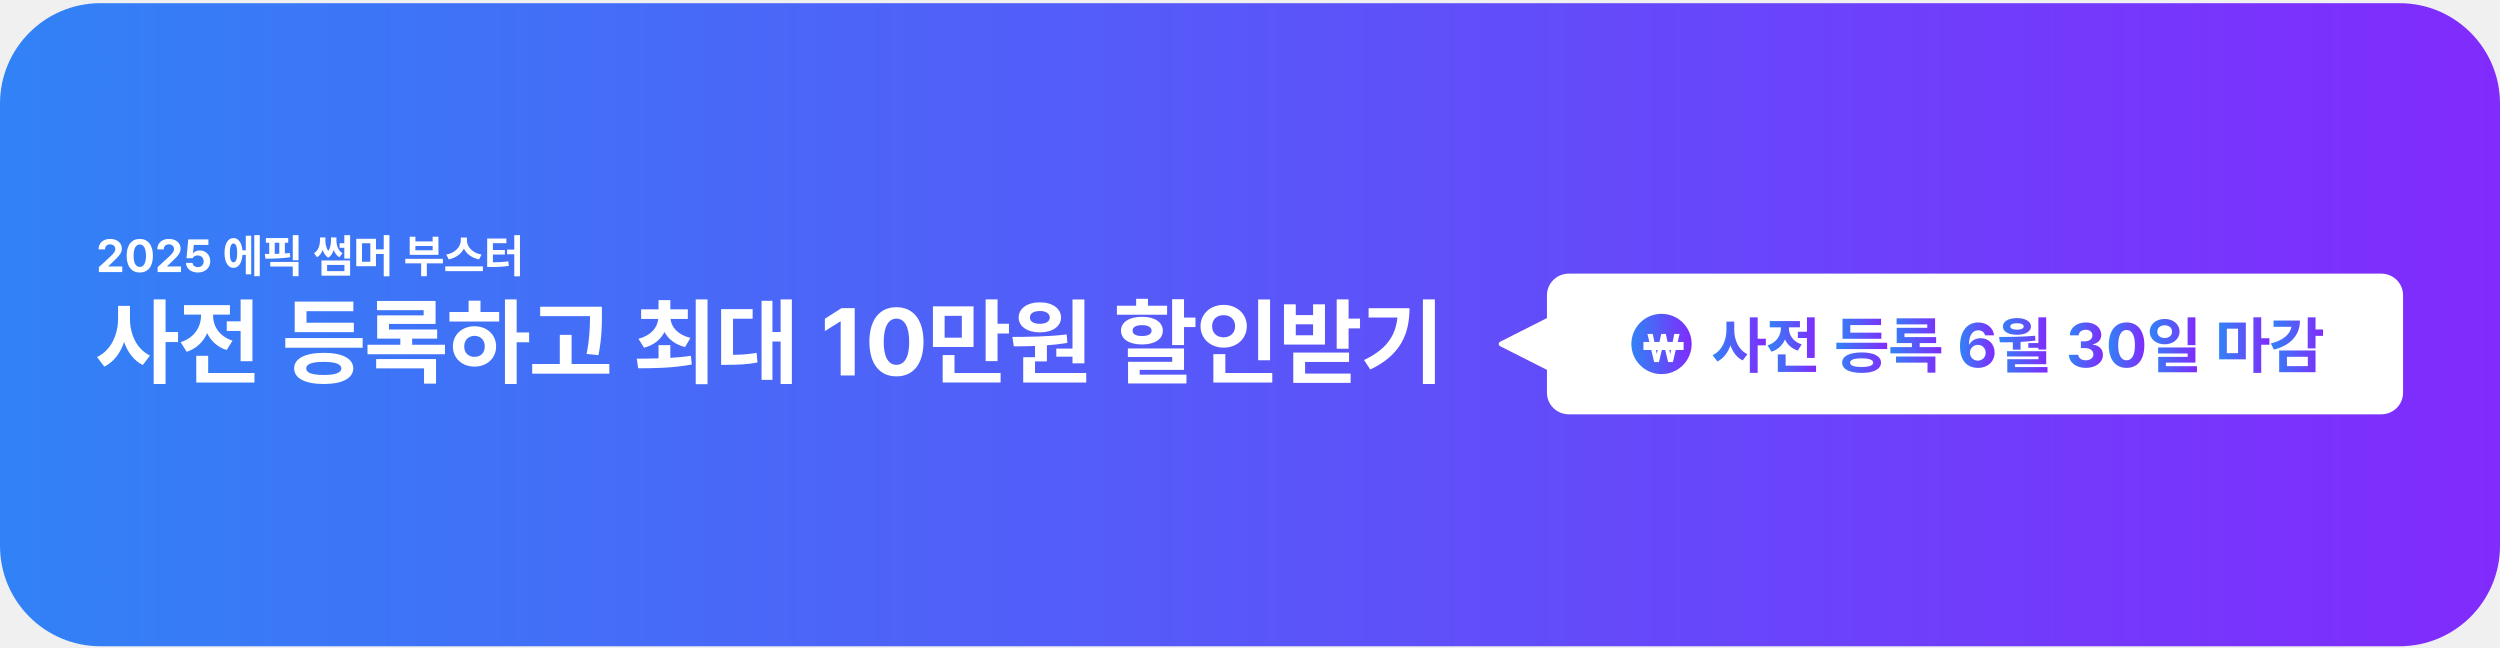
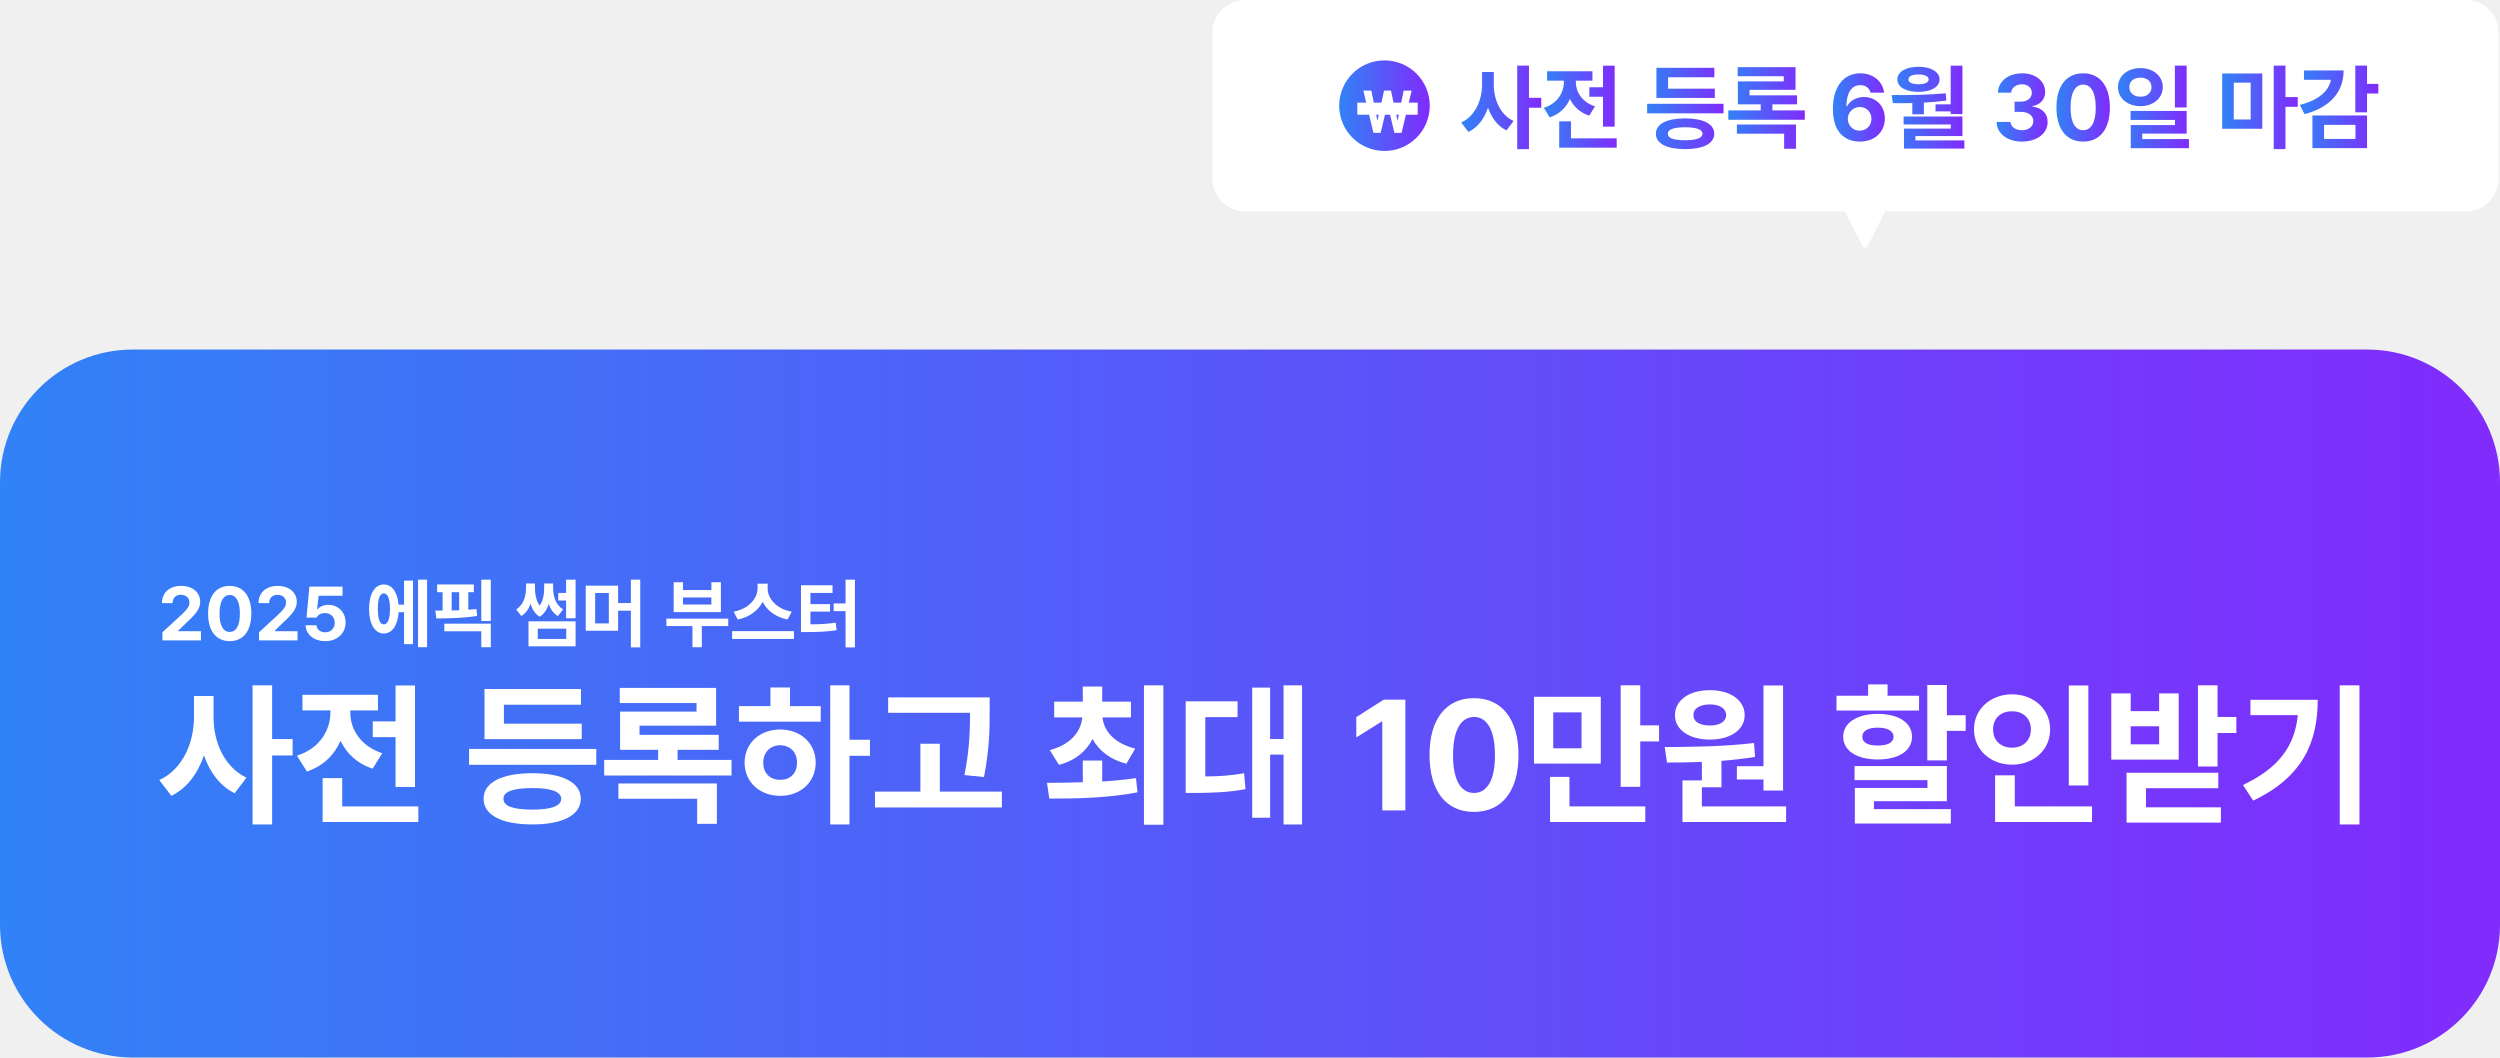
- <svg xmlns="http://www.w3.org/2000/svg" width="622" height="161" viewBox="0 0 622 161" fill="none">
-   <rect y="0.79" width="622" height="160" rx="25" fill="url(#paint0_linear_723_991)" />
-   <path d="M384.883 73.465C384.883 70.491 387.305 68.08 390.292 68.08H592.473C595.461 68.08 597.883 70.491 597.883 73.465V97.695C597.883 100.669 595.461 103.08 592.473 103.08H390.292C387.305 103.08 384.883 100.669 384.883 97.695V73.465Z" fill="white" />
-   <path d="M373.246 86.141C372.762 85.897 372.762 85.263 373.246 85.019L384.836 79.162C385.306 78.924 385.883 79.234 385.883 79.723L385.883 91.437C385.883 91.927 385.306 92.236 384.836 91.999L373.246 86.141Z" fill="white" />
-   <path d="M576.104 78.944V81.969H577.974V83.565H576.104V86.681H574.158V78.944H576.104ZM572.228 79.75C572.212 83.413 569.902 85.891 565.752 86.986L564.977 85.45C568.078 84.683 569.788 83.147 570.115 81.3H565.661V79.75H572.228ZM576.104 87.198V92.61H567.059V87.198H576.104ZM568.99 88.764V91.09H574.189V88.764H568.99Z" fill="url(#paint1_linear_723_991)" />
-   <path d="M558.76 80.251V89.403H552.117V80.251H558.76ZM554.033 81.771V87.867H556.83V81.771H554.033ZM562.591 78.944V84.158H564.628V85.769H562.591V92.777H560.645V78.944H562.591Z" fill="url(#paint2_linear_723_991)" />
-   <path d="M538.576 79.354C540.674 79.354 542.27 80.662 542.27 82.516C542.27 84.341 540.674 85.663 538.576 85.663C536.433 85.663 534.852 84.341 534.852 82.516C534.852 80.662 536.433 79.354 538.576 79.354ZM538.576 80.935C537.512 80.935 536.721 81.513 536.737 82.516C536.721 83.504 537.512 84.097 538.576 84.097C539.625 84.097 540.4 83.504 540.4 82.516C540.4 81.513 539.625 80.935 538.576 80.935ZM546.222 78.944V85.876H544.276V78.944H546.222ZM546.222 86.454V90.208H538.865V91.105H546.602V92.625H536.965V88.794H544.292V87.943H536.934V86.454H546.222Z" fill="url(#paint3_linear_723_991)" />
-   <path d="M529.088 91.531C526.336 91.531 524.664 89.478 524.664 85.876C524.664 82.273 526.336 80.221 529.088 80.221C531.839 80.221 533.511 82.288 533.511 85.876C533.511 89.494 531.839 91.531 529.088 91.531ZM529.088 89.646C530.365 89.646 531.185 88.414 531.17 85.876C531.17 83.368 530.365 82.091 529.088 82.091C527.811 82.091 527.005 83.368 527.005 85.876C526.99 88.414 527.811 89.646 529.088 89.646Z" fill="url(#paint4_linear_723_991)" />
-   <path d="M518.946 91.531C516.529 91.531 514.796 90.193 514.75 88.278H517.061C517.106 89.099 517.897 89.646 518.961 89.646C520.055 89.646 520.846 89.022 520.831 88.141C520.846 87.244 520.04 86.605 518.748 86.605H517.729V84.918H518.748C519.827 84.918 520.587 84.325 520.587 83.459C520.587 82.623 519.949 82.045 518.976 82.045C518.003 82.045 517.197 82.592 517.167 83.428H514.978C515.008 81.528 516.726 80.221 518.976 80.221C521.271 80.221 522.807 81.574 522.792 83.322C522.807 84.553 521.94 85.435 520.709 85.648V85.739C522.32 85.937 523.217 86.925 523.202 88.293C523.217 90.178 521.423 91.531 518.946 91.531Z" fill="url(#paint5_linear_723_991)" />
-   <path d="M509.095 78.959V86.97H507.15V86.529H504.641V85.359H507.15V78.959H509.095ZM497.375 83.824C500.05 83.839 503.364 83.808 506.329 83.535L506.42 84.736C505.196 84.903 503.942 85.009 502.711 85.07V87.001H500.795V85.146C499.663 85.177 498.576 85.177 497.573 85.161L497.375 83.824ZM509.095 87.381V90.619H501.312V91.333H509.415V92.686H499.412V89.372H507.165V88.688H499.351V87.381H509.095ZM501.829 79.141C503.881 79.141 505.295 79.978 505.31 81.224C505.295 82.516 503.881 83.291 501.829 83.291C499.716 83.291 498.317 82.516 498.317 81.224C498.317 79.978 499.716 79.141 501.829 79.141ZM501.829 80.418C500.78 80.403 500.142 80.722 500.157 81.224C500.142 81.741 500.78 82.03 501.829 82.03C502.848 82.03 503.501 81.741 503.501 81.224C503.501 80.722 502.848 80.403 501.829 80.418Z" fill="url(#paint6_linear_723_991)" />
-   <path d="M492.087 91.531C489.807 91.516 487.648 90.163 487.648 86.134C487.648 82.425 489.427 80.221 492.178 80.221C494.398 80.221 495.903 81.619 496.131 83.428H493.881C493.699 82.653 493.06 82.182 492.178 82.182C490.689 82.182 489.898 83.535 489.883 85.693H489.989C490.491 84.721 491.586 84.143 492.802 84.143C494.778 84.143 496.252 85.632 496.252 87.7C496.252 89.934 494.565 91.546 492.087 91.531ZM492.072 89.722C493.197 89.722 494.033 88.87 494.033 87.761C494.033 86.666 493.227 85.8 492.102 85.8C490.978 85.8 490.126 86.681 490.111 87.761C490.126 88.84 490.947 89.722 492.072 89.722Z" fill="url(#paint7_linear_723_991)" />
-   <path d="M482.983 86.362V87.913H470.32V86.362H475.686V85.359H471.901V81.559H479.502V80.707H471.871V79.202H481.448V82.957H473.832V83.869H481.706V85.359H477.617V86.362H482.983ZM481.524 88.703V92.716H479.563V90.223H471.734V88.703H481.524Z" fill="url(#paint8_linear_723_991)" />
-   <path d="M469.53 85.268V86.849H456.883V85.268H469.53ZM468.086 82.76V84.295H458.418V79.309H468.01V80.875H460.349V82.76H468.086ZM463.176 87.685C466.171 87.685 467.98 88.597 467.995 90.224C467.98 91.865 466.171 92.777 463.176 92.777C460.151 92.777 458.327 91.865 458.327 90.224C458.327 88.597 460.151 87.685 463.176 87.685ZM463.176 89.159C461.261 89.159 460.288 89.524 460.303 90.224C460.288 90.953 461.261 91.303 463.176 91.303C465.046 91.303 466.034 90.953 466.049 90.224C466.034 89.524 465.046 89.159 463.176 89.159Z" fill="url(#paint9_linear_723_991)" />
-   <path d="M451.501 78.959V89.053H449.571V84.097H447.306V82.531H449.571V78.959H451.501ZM451.836 90.983V92.534H442.319V88.171H444.265V90.983H451.836ZM445.071 81.665C445.071 83.261 446.044 84.979 448.248 85.693L447.29 87.229C445.755 86.735 444.706 85.724 444.098 84.462C443.49 85.861 442.388 86.97 440.754 87.517L439.766 85.937C442.046 85.222 443.08 83.413 443.095 81.65V81.437H440.313V79.886H447.822V81.437H445.071V81.665Z" fill="url(#paint10_linear_723_991)" />
-   <path d="M431.482 82.076C431.467 84.553 432.531 87.061 434.751 88.126L433.58 89.676C432.098 88.947 431.102 87.578 430.525 85.906C429.924 87.7 428.853 89.167 427.287 89.935L426.086 88.369C428.427 87.29 429.537 84.644 429.537 82.076V80.008H431.482V82.076ZM437.305 78.944V84.28H439.342V85.921H437.305V92.777H435.359V78.944H437.305Z" fill="url(#paint11_linear_723_991)" />
-   <path d="M420.883 85.58C420.883 89.722 417.525 93.08 413.383 93.08C409.241 93.08 405.883 89.722 405.883 85.58C405.883 81.438 409.241 78.08 413.383 78.08C417.525 78.08 420.883 81.438 420.883 85.58Z" fill="url(#paint12_linear_723_991)" />
-   <path d="M411.554 90.08L409.883 83.08H411.207L412.192 87.972H412.24L413.314 83.08H414.452L415.526 87.982H415.574L416.559 83.08H417.883L416.212 90.08H415.025L413.911 85.459H413.863L412.741 90.08H411.554Z" fill="white" />
-   <path d="M418.883 85.08V87.08H408.883V85.08H418.883Z" fill="white" />
-   <path d="M357.002 74.487V95.537H354.018V74.487H357.002ZM350.687 76.684C350.687 83.069 348.443 88.366 340.925 91.929L339.375 89.569C344.811 87.001 347.205 83.67 347.68 78.998H340.508V76.684H350.687Z" fill="white" />
-   <path d="M335.53 74.487V79.275H338.376V81.704H335.53V86.77H332.569V74.487H335.53ZM322.391 75.713V78.396H326.694V75.713H329.655V85.729H319.453V75.713H322.391ZM322.391 83.416H326.694V80.686H322.391V83.416ZM335.646 87.719V90.055H324.704V92.947H336.039V95.26H321.766V87.719H335.646Z" fill="white" />
-   <path d="M315.991 74.51V89.638H313.03V74.51H315.991ZM316.546 92.808V95.167H301.88V88.112H304.864V92.808H316.546ZM304.448 75.852C307.686 75.852 310.208 78.072 310.208 81.149C310.208 84.295 307.686 86.493 304.448 86.493C301.209 86.493 298.688 84.295 298.688 81.149C298.688 78.072 301.209 75.852 304.448 75.852ZM304.448 78.419C302.805 78.396 301.556 79.437 301.579 81.149C301.556 82.907 302.805 83.925 304.448 83.925C306.044 83.925 307.293 82.907 307.293 81.149C307.293 79.437 306.044 78.396 304.448 78.419Z" fill="white" />
-   <path d="M294.585 74.44V79.021H297.43V81.38H294.585V85.845H291.624V74.44H294.585ZM294.585 86.701V92.021H283.55V93.224H295.186V95.399H280.659V90.009H291.647V88.829H280.612V86.701H294.585ZM290.374 76.06V78.304H277.883V76.06H282.671V74.348H285.609V76.06H290.374ZM284.129 78.812C287.275 78.812 289.31 80.154 289.31 82.259C289.31 84.411 287.275 85.706 284.129 85.706C280.983 85.706 278.901 84.411 278.901 82.259C278.901 80.154 280.983 78.812 284.129 78.812ZM284.129 80.894C282.671 80.894 281.769 81.38 281.792 82.259C281.769 83.161 282.671 83.601 284.129 83.601C285.586 83.601 286.511 83.161 286.511 82.259C286.511 81.38 285.586 80.894 284.129 80.894Z" fill="white" />
-   <path d="M269.795 74.51V90.402H266.834V88.736H262.809V86.724H266.834V74.51H269.795ZM270.258 92.808V95.167H254.574V88.875H257.512V86.076C255.627 86.157 253.834 86.169 252.238 86.169L251.891 83.832C255.754 83.809 260.959 83.763 265.4 83.208L265.562 85.313C263.896 85.59 262.173 85.787 260.473 85.914V89.916H257.512V92.808H270.258ZM258.738 75.227C261.791 75.204 263.989 76.754 263.989 78.998C263.989 81.241 261.791 82.699 258.738 82.699C255.615 82.699 253.441 81.241 253.441 78.998C253.441 76.754 255.592 75.204 258.738 75.227ZM258.738 77.378C257.234 77.378 256.216 77.957 256.24 78.998C256.216 80.015 257.234 80.57 258.738 80.57C260.149 80.57 261.167 80.015 261.19 78.998C261.167 77.957 260.149 77.378 258.738 77.378Z" fill="white" />
-   <path d="M242.218 76.222V86.331H232.109V76.222H242.218ZM235.024 78.581V84.017H239.304V78.581H235.024ZM248.187 74.487V80.547H251.032V82.976H248.187V89.847H245.226V74.487H248.187ZM248.95 92.808V95.167H234.538V88.343H237.476V92.808H248.95Z" fill="white" />
-   <path d="M223.036 93.641C218.849 93.641 216.305 90.518 216.305 85.035C216.305 79.553 218.849 76.43 223.036 76.43C227.223 76.43 229.768 79.576 229.768 85.035C229.768 90.541 227.223 93.641 223.036 93.641ZM223.036 90.772C224.979 90.772 226.229 88.898 226.205 85.035C226.205 81.218 224.979 79.275 223.036 79.275C221.093 79.275 219.867 81.218 219.867 85.035C219.844 88.898 221.093 90.772 223.036 90.772Z" fill="white" />
-   <path d="M212.652 76.661V93.409H209.159V79.969H209.067L205.227 82.375V79.298L209.367 76.661H212.652Z" fill="white" />
-   <path d="M197.018 74.487V95.537H194.219V84.966H192.183V94.519H189.477V74.834H192.183V82.606H194.219V74.487H197.018ZM187.256 76.916V79.298H182.375V88.274C184.411 88.262 186.215 88.158 188.251 87.788L188.459 90.194C185.891 90.68 183.647 90.749 180.871 90.772H179.414V76.916H187.256Z" fill="white" />
-   <path d="M166.781 85.868V89.037C168.504 88.933 170.25 88.771 171.893 88.528L172.124 90.68C167.451 91.582 162.455 91.628 158.777 91.628L158.43 89.245C160.014 89.234 161.876 89.222 163.843 89.153V85.868H166.781ZM171.129 76.962V79.344H166.827C167.023 81.38 168.608 83.289 171.777 84.064L170.436 86.354C167.972 85.729 166.272 84.364 165.323 82.606C164.386 84.445 162.709 85.879 160.234 86.516L158.846 84.295C162.027 83.451 163.565 81.473 163.773 79.344H159.517V76.962H163.843V74.672H166.781V76.962H171.129ZM176.034 74.487V95.584H173.096V74.487H176.034Z" fill="white" />
-   <path d="M149.756 76.314V78.304C149.756 80.941 149.756 83.902 148.9 88.366L145.939 88.066C146.737 84.087 146.772 81.126 146.795 78.651H134.396V76.314H149.756ZM151.606 90.564V92.97H132.406V90.564H139.277V83.323H142.214V90.564H151.606Z" fill="white" />
-   <path d="M128.545 74.487V82.722H131.645V85.151H128.545V95.537H125.63V74.487H128.545ZM124.196 77.633V79.992H111.82V77.633H116.586V74.811H119.547V77.633H124.196ZM118.066 81.172C121.143 81.172 123.433 83.254 123.433 86.192C123.433 89.13 121.143 91.212 118.066 91.212C114.966 91.212 112.676 89.13 112.676 86.192C112.676 83.254 114.966 81.172 118.066 81.172ZM118.066 83.555C116.586 83.578 115.498 84.573 115.498 86.192C115.498 87.834 116.586 88.806 118.066 88.783C119.547 88.806 120.611 87.834 120.611 86.192C120.611 84.573 119.547 83.578 118.066 83.555Z" fill="white" />
-   <path d="M110.707 85.775V88.135H91.438V85.775H99.603V84.249H93.843V78.465H105.41V77.17H93.797V74.88H108.371V80.594H96.781V81.982H108.764V84.249H102.541V85.775H110.707ZM108.486 89.338V95.445H105.502V91.651H93.589V89.338H108.486Z" fill="white" />
-   <path d="M90.231 84.11V86.516H70.984V84.11H90.231ZM88.033 80.293V82.629H73.321V75.042H87.918V77.424H76.259V80.293H88.033ZM80.561 87.788C85.118 87.788 87.871 89.176 87.894 91.651C87.871 94.149 85.118 95.537 80.561 95.537C75.958 95.537 73.182 94.149 73.182 91.651C73.182 89.176 75.958 87.788 80.561 87.788ZM80.561 90.032C77.647 90.032 76.166 90.587 76.189 91.651C76.166 92.761 77.647 93.293 80.561 93.293C83.407 93.293 84.91 92.761 84.933 91.651C84.91 90.587 83.407 90.032 80.561 90.032Z" fill="white" />
-   <path d="M62.804 74.51V89.87H59.866V82.329H56.419V79.946H59.866V74.51H62.804ZM63.313 92.808V95.167H48.832V88.528H51.793V92.808H63.313ZM53.019 78.627C53.019 81.056 54.499 83.67 57.853 84.757L56.396 87.094C54.06 86.342 52.463 84.804 51.538 82.884C50.613 85.012 48.936 86.701 46.449 87.533L44.945 85.128C48.415 84.04 49.988 81.288 50.011 78.604V78.28H45.778V75.921H57.206V78.28H53.019V78.627Z" fill="white" />
-   <path d="M32.337 79.252C32.314 83.023 33.933 86.84 37.311 88.459L35.529 90.818C33.274 89.708 31.759 87.626 30.88 85.081C29.966 87.811 28.335 90.043 25.953 91.212L24.125 88.829C27.687 87.186 29.376 83.161 29.376 79.252V76.106H32.337V79.252ZM41.197 74.487V82.606H44.297V85.105H41.197V95.537H38.236V74.487H41.197Z" fill="white" />
-   <path d="M129.368 58.5V68.747H127.952V63.264H126.155V62.107H127.952V58.5H129.368ZM125.986 59.354V60.511H122.638V62.208H125.615V63.331H122.638V65.264C124.054 65.253 125.188 65.202 126.458 65.006L126.604 66.152C125.11 66.376 123.773 66.433 122.02 66.433H121.211V59.354H125.986Z" fill="white" />
-   <path d="M116.171 59.848C116.171 61.343 117.497 62.949 119.811 63.343L119.182 64.534C117.401 64.18 116.076 63.18 115.418 61.859C114.738 63.168 113.413 64.174 111.643 64.534L111.025 63.343C113.295 62.938 114.632 61.331 114.643 59.848V59.107H116.171V59.848ZM120.149 66.286V67.466H110.789V66.286H120.149Z" fill="white" />
-   <path d="M110.195 64.399V65.522H106.195V68.725H104.78V65.522H100.836V64.399H110.195ZM103.353 58.893V60.073H107.645V58.893H109.083V63.41H101.937V58.893H103.353ZM103.353 62.264H107.645V61.197H103.353V62.264Z" fill="white" />
-   <path d="M93.54 59.41V62.039H95.472V58.5H96.888V68.747H95.472V63.197H93.54V66.23H88.641V59.41H93.54ZM90.068 60.523V65.118H92.135V60.523H90.068Z" fill="white" />
-   <path d="M87.106 58.5V64.343H85.668V61.657H84.488V60.511H85.668V58.5H87.106ZM87.106 64.803V68.59H79.982V64.803H87.106ZM81.387 65.916V67.466H85.69V65.916H81.387ZM80.96 59.68C80.96 60.567 81.084 61.612 81.679 62.421C82.241 61.624 82.353 60.579 82.353 59.68V59.073H83.701V59.68C83.701 60.938 84.027 62.275 85.218 62.994L84.432 64.006C83.741 63.596 83.302 62.949 83.05 62.185C82.791 62.983 82.37 63.685 81.668 64.118C80.954 63.674 80.527 62.961 80.286 62.152C80.022 62.927 79.589 63.59 78.892 64.006L78.117 62.994C79.297 62.275 79.612 60.882 79.612 59.68V59.073H80.96V59.68Z" fill="white" />
-   <path d="M71.714 59.23V60.399H70.871V63.05C71.293 63.028 71.709 62.994 72.108 62.949L72.209 63.994C70.13 64.32 67.827 64.365 66.04 64.365L65.883 63.185L66.984 63.174V60.399H66.153V59.23H71.714ZM74.276 65.163V68.725H72.838V66.309H67.242V65.163H74.276ZM74.276 58.5V64.758H72.838V58.5H74.276ZM68.355 63.163L69.49 63.129V60.399H68.355V63.163Z" fill="white" />
-   <path d="M64.635 58.5V68.725H63.264V58.5H64.635ZM62.5 58.646V68.253H61.151V63.421H60.331C60.196 65.433 59.343 66.646 58.084 66.646C56.736 66.646 55.859 65.23 55.859 62.927C55.859 60.635 56.736 59.23 58.084 59.23C59.314 59.23 60.157 60.376 60.32 62.286H61.151V58.646H62.5ZM58.084 60.579C57.511 60.579 57.174 61.365 57.185 62.927C57.174 64.5 57.511 65.275 58.084 65.264C58.668 65.275 59.017 64.5 59.017 62.927C59.017 61.365 58.668 60.579 58.084 60.579Z" fill="white" />
-   <path d="M49.232 67.803C47.535 67.803 46.299 66.803 46.266 65.399H47.906C47.94 66.039 48.524 66.466 49.232 66.466C50.075 66.466 50.67 65.871 50.67 65.028C50.67 64.163 50.063 63.567 49.209 63.556C48.603 63.556 48.176 63.781 47.928 64.242H46.401L46.839 59.556H51.85V60.938H48.232L48.007 62.994H48.075C48.378 62.59 48.985 62.309 49.704 62.309C51.198 62.309 52.31 63.421 52.31 64.983C52.31 66.624 51.063 67.803 49.232 67.803Z" fill="white" />
-   <path d="M39.219 67.691L39.208 66.466L42.129 63.781C42.894 63.051 43.298 62.601 43.298 61.961C43.298 61.242 42.747 60.792 42.006 60.792C41.242 60.792 40.747 61.275 40.747 62.051H39.141C39.13 60.455 40.309 59.444 42.028 59.444C43.77 59.444 44.927 60.433 44.927 61.848C44.927 62.77 44.478 63.534 42.804 65.05L41.568 66.253V66.298H45.039V67.691H39.219Z" fill="white" />
-   <path d="M34.777 67.803C32.744 67.803 31.508 66.287 31.508 63.624C31.508 60.961 32.744 59.444 34.777 59.444C36.811 59.444 38.047 60.972 38.047 63.624C38.047 66.298 36.811 67.803 34.777 67.803ZM34.777 66.41C35.721 66.41 36.328 65.5 36.317 63.624C36.317 61.77 35.721 60.826 34.777 60.826C33.834 60.826 33.238 61.77 33.238 63.624C33.227 65.5 33.834 66.41 34.777 66.41Z" fill="white" />
-   <path d="M24.602 67.691L24.591 66.466L27.512 63.781C28.276 63.051 28.681 62.601 28.681 61.961C28.681 61.242 28.13 60.792 27.389 60.792C26.625 60.792 26.13 61.275 26.13 62.051H24.523C24.512 60.455 25.692 59.444 27.411 59.444C29.153 59.444 30.31 60.433 30.31 61.848C30.31 62.77 29.86 63.534 28.186 65.05L26.951 66.253V66.298H30.422V67.691H24.602Z" fill="white" />
+ <svg xmlns="http://www.w3.org/2000/svg" width="565" height="239" viewBox="0 0 565 239" fill="none">
+   <path d="M422.061 55.637C421.817 56.121 421.183 56.121 420.939 55.637L415.082 44.047C414.844 43.577 415.153 43 415.643 43L427.357 43C427.847 43 428.156 43.577 427.918 44.047L422.061 55.637Z" fill="white" />
+   <rect y="79" width="565" height="160" rx="30" fill="url(#paint0_linear_725_1246)" />
+   <path d="M274 7.348C274 3.29 277.305 0 281.382 0H557.293C561.37 0 564.675 3.29 564.675 7.348V40.415C564.675 44.474 561.37 47.764 557.293 47.764H281.382C277.305 47.764 274 44.474 274 40.415V7.348Z" fill="white" />
+   <path d="M534.951 14.826V18.954H537.503V21.132H534.951V25.385H532.296V14.826H534.951ZM529.661 15.925C529.64 20.925 526.487 24.306 520.824 25.8L519.766 23.704C523.998 22.657 526.331 20.562 526.777 18.041H520.699V15.925H529.661ZM534.951 26.09V33.475H522.608V26.09H534.951ZM525.242 28.227V31.401H532.337V28.227H525.242Z" fill="url(#paint1_linear_725_1246)" />
+   <path d="M511.284 16.61V29.098H502.219V16.61H511.284ZM504.833 18.684V27.003H508.65V18.684H504.833ZM516.512 14.826V21.941H519.292V24.14H516.512V33.704H513.857V14.826H516.512Z" fill="url(#paint2_linear_725_1246)" />
+   <path d="M483.747 15.386C486.609 15.386 488.788 17.17 488.788 19.701C488.788 22.19 486.609 23.995 483.747 23.995C480.822 23.995 478.664 22.19 478.664 19.701C478.664 17.17 480.822 15.386 483.747 15.386ZM483.747 17.543C482.294 17.543 481.216 18.331 481.236 19.701C481.216 21.049 482.294 21.858 483.747 21.858C485.178 21.858 486.236 21.049 486.236 19.701C486.236 18.331 485.178 17.543 483.747 17.543ZM494.181 14.826V24.285H491.526V14.826H494.181ZM494.181 25.074V30.198H484.141V31.422H494.7V33.496H481.548V28.268H491.547V27.107H481.506V25.074H494.181Z" fill="url(#paint3_linear_725_1246)" />
+   <path d="M470.795 32.002C467.04 32.002 464.758 29.202 464.758 24.285C464.758 19.369 467.04 16.568 470.795 16.568C474.549 16.568 476.831 19.39 476.831 24.285C476.831 29.223 474.549 32.002 470.795 32.002ZM470.795 29.43C472.537 29.43 473.657 27.75 473.637 24.285C473.637 20.862 472.537 19.12 470.795 19.12C469.052 19.12 467.953 20.862 467.953 24.285C467.932 27.75 469.052 29.43 470.795 29.43Z" fill="url(#paint4_linear_725_1246)" />
+   <path d="M456.952 32.002C453.654 32.002 451.289 30.177 451.227 27.563H454.38C454.442 28.683 455.521 29.43 456.973 29.43C458.467 29.43 459.545 28.58 459.525 27.376C459.545 26.152 458.446 25.281 456.682 25.281H455.293V22.978H456.682C458.155 22.978 459.193 22.169 459.193 20.987C459.193 19.846 458.321 19.058 456.994 19.058C455.666 19.058 454.567 19.805 454.525 20.945H451.538C451.579 18.352 453.923 16.568 456.994 16.568C460.126 16.568 462.221 18.415 462.201 20.8C462.221 22.481 461.039 23.684 459.359 23.974V24.099C461.558 24.368 462.782 25.717 462.761 27.584C462.782 30.156 460.334 32.002 456.952 32.002Z" fill="url(#paint5_linear_725_1246)" />
+   <path d="M443.51 14.846V25.779H440.855V25.177H437.432V23.58H440.855V14.846H443.51ZM427.516 21.485C431.167 21.506 435.689 21.464 439.734 21.091L439.859 22.729C438.189 22.958 436.477 23.103 434.797 23.186V25.82H432.183V23.29C430.638 23.331 429.154 23.331 427.785 23.31L427.516 21.485ZM443.51 26.339V30.758H432.889V31.733H443.946V33.579H430.295V29.057H440.875V28.123H430.212V26.339H443.51ZM433.594 15.095C436.394 15.095 438.324 16.236 438.345 17.937C438.324 19.701 436.394 20.759 433.594 20.759C430.71 20.759 428.802 19.701 428.802 17.937C428.802 16.236 430.71 15.095 433.594 15.095ZM433.594 16.838C432.162 16.817 431.291 17.253 431.312 17.937C431.291 18.643 432.162 19.037 433.594 19.037C434.984 19.037 435.876 18.643 435.876 17.937C435.876 17.253 434.984 16.817 433.594 16.838Z" fill="url(#paint6_linear_725_1246)" />
+   <path d="M420.292 32.002C417.18 31.982 414.234 30.136 414.234 24.638C414.234 19.576 416.662 16.568 420.416 16.568C423.445 16.568 425.499 18.477 425.81 20.945H422.74C422.491 19.887 421.62 19.244 420.416 19.244C418.383 19.244 417.305 21.091 417.284 24.036H417.429C418.114 22.709 419.607 21.92 421.267 21.92C423.964 21.92 425.976 23.953 425.976 26.775C425.976 29.824 423.673 32.023 420.292 32.002ZM420.271 29.534C421.806 29.534 422.947 28.372 422.947 26.858C422.947 25.364 421.848 24.182 420.313 24.182C418.778 24.182 417.616 25.385 417.595 26.858C417.616 28.331 418.736 29.534 420.271 29.534Z" fill="url(#paint7_linear_725_1246)" />
+   <path d="M407.882 24.949V27.065H390.602V24.949H397.925V23.58H392.759V18.394H403.132V17.232H392.718V15.178H405.787V20.302H395.394V21.547H406.14V23.58H400.559V24.949H407.882ZM405.891 28.144V33.621H403.215V30.218H392.531V28.144H405.891Z" fill="url(#paint8_linear_725_1246)" />
+   <path d="M389.518 23.456V25.613H372.258V23.456H389.518ZM387.547 20.033V22.128H374.353V15.323H387.443V17.46H376.988V20.033H387.547ZM380.846 26.754C384.933 26.754 387.402 27.999 387.422 30.218C387.402 32.459 384.933 33.703 380.846 33.703C376.718 33.703 374.229 32.459 374.229 30.218C374.229 27.999 376.718 26.754 380.846 26.754ZM380.846 28.766C378.232 28.766 376.905 29.264 376.925 30.218C376.905 31.214 378.232 31.691 380.846 31.691C383.398 31.691 384.746 31.214 384.767 30.218C384.746 29.264 383.398 28.766 380.846 28.766Z" fill="url(#paint9_linear_725_1246)" />
+   <path d="M364.914 14.846V28.621H362.279V21.858H359.188V19.721H362.279V14.846H364.914ZM365.37 31.256V33.372H352.384V27.418H355.039V31.256H365.37ZM356.138 18.539C356.138 20.717 357.466 23.061 360.474 24.036L359.167 26.132C357.072 25.457 355.641 24.078 354.811 22.356C353.981 24.265 352.477 25.779 350.247 26.526L348.898 24.368C352.01 23.393 353.421 20.925 353.442 18.518V18.228H349.645V16.112H359.893V18.228H356.138V18.539Z" fill="url(#paint10_linear_725_1246)" />
+   <path d="M337.599 19.099C337.578 22.48 339.03 25.903 342.059 27.356L340.462 29.472C338.439 28.476 337.08 26.609 336.292 24.327C335.472 26.775 334.01 28.777 331.873 29.824L330.234 27.688C333.429 26.215 334.943 22.605 334.943 19.099V16.278H337.599V19.099ZM345.544 14.826V22.107H348.324V24.348H345.544V33.704H342.889V14.826H345.544Z" fill="url(#paint11_linear_725_1246)" />
+   <path d="M323.126 23.882C323.126 29.534 318.544 34.117 312.891 34.117C307.239 34.117 302.656 29.534 302.656 23.882C302.656 18.229 307.239 13.647 312.891 13.647C318.544 13.647 323.126 18.229 323.126 23.882Z" fill="url(#paint12_linear_725_1246)" />
+   <path d="M310.398 30.023L308.117 20.47H309.924L311.268 27.146H311.334L312.799 20.47H314.353L315.818 27.16H315.884L317.228 20.47H319.035L316.754 30.023H315.135L313.614 23.716H313.548L312.017 30.023H310.398Z" fill="white" />
+   <path d="M320.397 23.199V25.929H306.75V23.199H320.397Z" fill="white" />
+   <path d="M533.236 154.88V186.324H528.779V154.88H533.236ZM523.803 158.162C523.803 167.699 520.451 175.612 509.221 180.934L506.906 177.409C515.026 173.574 518.603 168.598 519.311 161.618H508.599V158.162H523.803Z" fill="white" />
+   <path d="M501.163 154.88V162.032H505.414V165.661H501.163V173.228H496.741V154.88H501.163ZM481.537 156.711V160.719H487.964V156.711H492.387V171.673H477.148V156.711H481.537ZM481.537 168.218H487.964V164.14H481.537V168.218ZM501.336 174.645V178.135H484.992V182.454H501.924V185.909H480.604V174.645H501.336Z" fill="white" />
+   <path d="M471.971 154.914V177.513H467.548V154.914H471.971ZM472.801 182.247V185.771H450.893V175.232H455.351V182.247H472.801ZM454.729 156.918C459.567 156.918 463.333 160.236 463.333 164.831C463.333 169.531 459.567 172.813 454.729 172.813C449.891 172.813 446.125 169.531 446.125 164.831C446.125 160.236 449.891 156.918 454.729 156.918ZM454.729 160.754C452.276 160.719 450.41 162.274 450.444 164.831C450.41 167.457 452.276 168.978 454.729 168.978C457.113 168.978 458.979 167.457 458.979 164.831C458.979 162.274 457.113 160.719 454.729 160.754Z" fill="white" />
+   <path d="M439.995 154.811V161.652H444.245V165.177H439.995V171.846H435.572V154.811H439.995ZM439.995 173.124V181.072H423.513V182.869H440.893V186.117H419.193V178.066H435.607V176.303H419.124V173.124H439.995ZM433.706 157.23V160.581H415.047V157.23H422.2V154.673H426.588V157.23H433.706ZM424.376 161.341C429.076 161.341 432.117 163.346 432.117 166.49C432.117 169.704 429.076 171.639 424.376 171.639C419.677 171.639 416.567 169.704 416.567 166.49C416.567 163.346 419.677 161.341 424.376 161.341ZM424.376 164.451C422.2 164.451 420.852 165.177 420.887 166.49C420.852 167.838 422.2 168.494 424.376 168.494C426.553 168.494 427.936 167.838 427.936 166.49C427.936 165.177 426.553 164.451 424.376 164.451Z" fill="white" />
+   <path d="M402.971 154.914V178.653H398.548V176.165H392.536V173.159H398.548V154.914H402.971ZM403.662 182.247V185.771H380.235V176.372H384.623V172.191C381.807 172.312 379.129 172.33 376.745 172.33L376.227 168.84C381.997 168.805 389.772 168.736 396.406 167.907L396.648 171.051C394.16 171.466 391.586 171.759 389.046 171.949V177.927H384.623V182.247H403.662ZM386.455 155.986C391.016 155.951 394.298 158.266 394.298 161.618C394.298 164.97 391.016 167.146 386.455 167.146C381.79 167.146 378.542 164.97 378.542 161.618C378.542 158.266 381.755 155.951 386.455 155.986ZM386.455 159.199C384.209 159.199 382.688 160.063 382.723 161.618C382.688 163.138 384.209 163.968 386.455 163.968C388.562 163.968 390.083 163.138 390.117 161.618C390.083 160.063 388.562 159.199 386.455 159.199Z" fill="white" />
+   <path d="M361.78 157.471V172.571H346.68V157.471H361.78ZM351.033 160.996V169.116H357.426V160.996H351.033ZM370.695 154.88V163.933H374.945V167.561H370.695V177.824H366.272V154.88H370.695ZM371.835 182.247V185.771H350.308V175.578H354.696V182.247H371.835Z" fill="white" />
+   <path d="M333.126 183.491C326.871 183.491 323.07 178.826 323.07 170.636C323.07 162.447 326.871 157.782 333.126 157.782C339.38 157.782 343.181 162.482 343.181 170.636C343.181 178.86 339.38 183.491 333.126 183.491ZM333.126 179.206C336.028 179.206 337.894 176.407 337.859 170.636C337.859 164.935 336.028 162.032 333.126 162.032C330.223 162.032 328.392 164.935 328.392 170.636C328.357 176.407 330.223 179.206 333.126 179.206Z" fill="white" />
+   <path d="M317.615 158.128V183.145H312.398V163.069H312.259L306.523 166.663V162.067L312.709 158.128H317.615Z" fill="white" />
+   <path d="M294.264 154.88V186.324H290.083V170.533H287.043V184.804H283V155.398H287.043V167.008H290.083V154.88H294.264ZM279.683 158.508V162.067H272.392V175.474C275.432 175.457 278.128 175.301 281.168 174.748L281.479 178.342C277.644 179.068 274.292 179.171 270.146 179.206H267.969V158.508H279.683Z" fill="white" />
+   <path d="M249.099 171.88V176.614C251.673 176.459 254.282 176.217 256.735 175.854L257.081 179.068C250.101 180.415 242.637 180.484 237.143 180.484L236.625 176.925C238.992 176.908 241.774 176.891 244.711 176.787V171.88H249.099ZM255.595 158.577V162.136H249.168C249.462 165.177 251.829 168.028 256.563 169.185L254.559 172.606C250.879 171.673 248.339 169.634 246.922 167.008C245.523 169.755 243.017 171.898 239.32 172.848L237.247 169.531C241.998 168.269 244.296 165.315 244.607 162.136H238.249V158.577H244.711V155.156H249.099V158.577H255.595ZM262.921 154.88V186.393H258.532V154.88H262.921Z" fill="white" />
+   <path d="M223.665 157.609V160.581C223.665 164.52 223.665 168.943 222.387 175.612L217.964 175.163C219.156 169.22 219.208 164.797 219.243 161.099H200.722V157.609H223.665ZM226.43 178.895V182.488H197.75V178.895H208.013V168.079H212.401V178.895H226.43Z" fill="white" />
+   <path d="M191.983 154.88V167.181H196.613V170.809H191.983V186.324H187.629V154.88H191.983ZM185.486 159.579V163.104H167V159.579H174.118V155.364H178.541V159.579H185.486ZM176.33 164.866C180.925 164.866 184.346 167.976 184.346 172.364C184.346 176.753 180.925 179.862 176.33 179.862C171.699 179.862 168.278 176.753 168.278 172.364C168.278 167.976 171.699 164.866 176.33 164.866ZM176.33 168.425C174.118 168.46 172.494 169.945 172.494 172.364C172.494 174.817 174.118 176.269 176.33 176.234C178.541 176.269 180.131 174.817 180.131 172.364C180.131 169.945 178.541 168.46 176.33 168.425Z" fill="white" />
+   <path d="M165.33 171.742V175.267H136.547V171.742H148.744V169.462H140.14V160.823H157.417V158.888H140.071V155.467H161.84V164.002H144.529V166.075H162.428V169.462H153.133V171.742H165.33ZM162.013 177.063V186.186H157.556V180.519H139.76V177.063H162.013Z" fill="white" />
+   <path d="M134.757 169.254V172.848H106.008V169.254H134.757ZM131.474 163.553V167.043H109.498V155.709H131.301V159.268H113.886V163.553H131.474ZM120.313 174.748C127.12 174.748 131.232 176.822 131.267 180.519C131.232 184.251 127.12 186.324 120.313 186.324C113.437 186.324 109.29 184.251 109.29 180.519C109.29 176.822 113.437 174.748 120.313 174.748ZM120.313 178.1C115.959 178.1 113.748 178.929 113.782 180.519C113.748 182.177 115.959 182.972 120.313 182.972C124.563 182.972 126.809 182.177 126.844 180.519C126.809 178.929 124.563 178.1 120.313 178.1Z" fill="white" />
+   <path d="M93.785 154.914V177.858H89.397V166.594H84.248V163.035H89.397V154.914H93.785ZM94.545 182.247V185.771H72.914V175.854H77.337V182.247H94.545ZM79.169 161.065C79.169 164.693 81.38 168.598 86.391 170.222L84.214 173.712C80.724 172.589 78.339 170.291 76.957 167.423C75.575 170.602 73.07 173.124 69.355 174.368L67.109 170.775C72.293 169.151 74.642 165.039 74.677 161.03V160.547H68.353V157.022H85.423V160.547H79.169V161.065Z" fill="white" />
+   <path d="M48.267 161.998C48.232 167.63 50.651 173.332 55.696 175.75L53.035 179.275C49.666 177.616 47.403 174.506 46.09 170.706C44.725 174.783 42.289 178.117 38.73 179.862L36 176.303C41.321 173.85 43.844 167.838 43.844 161.998V157.299H48.267V161.998ZM61.501 154.88V167.008H66.131V170.74H61.501V186.324H57.078V154.88H61.501Z" fill="white" />
+   <path d="M193.208 131V146.306H191.093V138.116H188.408V136.387H191.093V131H193.208ZM188.156 132.276V134.004H183.155V136.539H187.603V138.217H183.155V141.104C185.27 141.087 186.965 141.011 188.861 140.718L189.079 142.429C186.847 142.765 184.85 142.849 182.232 142.849H181.023V132.276H188.156Z" fill="white" />
+   <path d="M173.492 133.014C173.492 135.246 175.473 137.646 178.93 138.234L177.99 140.013C175.33 139.484 173.35 137.99 172.368 136.018C171.352 137.973 169.372 139.476 166.729 140.013L165.806 138.234C169.196 137.629 171.193 135.229 171.21 133.014V131.906H173.492V133.014ZM179.434 142.631V144.393H165.453V142.631H179.434Z" fill="white" />
+   <path d="M164.582 139.811V141.49H158.607V146.273H156.493V141.49H150.602V139.811H164.582ZM154.361 131.587V133.35H160.772V131.587H162.921V138.334H152.246V131.587H154.361ZM154.361 136.622H160.772V135.028H154.361V136.622Z" fill="white" />
+   <path d="M139.693 132.359V136.287H142.579V131H144.694V146.306H142.579V138.015H139.693V142.547H132.375V132.359H139.693ZM134.506 134.021V140.885H137.595V134.021H134.506Z" fill="white" />
+   <path d="M130.083 131V139.727H127.935V135.716H126.172V134.004H127.935V131H130.083ZM130.083 140.415V146.071H119.442V140.415H130.083ZM121.54 142.077V144.393H127.968V142.077H121.54ZM120.902 132.762C120.902 134.088 121.087 135.649 121.977 136.857C122.816 135.666 122.984 134.105 122.984 132.762V131.856H124.998V132.762C124.998 134.642 125.484 136.639 127.263 137.713L126.089 139.224C125.056 138.611 124.402 137.646 124.024 136.505C123.638 137.697 123.009 138.746 121.96 139.392C120.894 138.729 120.256 137.663 119.895 136.455C119.501 137.613 118.855 138.603 117.814 139.224L116.656 137.713C118.419 136.639 118.888 134.558 118.888 132.762V131.856H120.902V132.762Z" fill="white" />
+   <path d="M107.093 132.091V133.836H105.835V137.797C106.464 137.764 107.085 137.713 107.681 137.646L107.832 139.207C104.727 139.694 101.286 139.761 98.618 139.761L98.383 137.999L100.028 137.982V133.836H98.786V132.091H107.093ZM110.92 140.953V146.273H108.772V142.664H100.414V140.953H110.92ZM110.92 131V140.348H108.772V131H110.92ZM102.075 137.965L103.77 137.915V133.836H102.075V137.965Z" fill="white" />
+   <path d="M96.522 131V146.273H94.474V131H96.522ZM93.333 131.218V145.568H91.319V138.351H90.094C89.892 141.355 88.617 143.168 86.737 143.168C84.723 143.168 83.414 141.053 83.414 137.613C83.414 134.189 84.723 132.091 86.737 132.091C88.575 132.091 89.834 133.803 90.077 136.656H91.319V131.218H93.333ZM86.737 134.105C85.881 134.105 85.378 135.28 85.394 137.613C85.378 139.962 85.881 141.12 86.737 141.104C87.61 141.12 88.13 139.962 88.13 137.613C88.13 135.28 87.61 134.105 86.737 134.105Z" fill="white" />
+   <path d="M73.501 144.897C70.967 144.897 69.121 143.403 69.07 141.305H71.521C71.571 142.262 72.444 142.899 73.501 142.899C74.76 142.899 75.649 142.01 75.649 140.751C75.649 139.459 74.743 138.569 73.468 138.553C72.561 138.553 71.924 138.888 71.554 139.576H69.272L69.926 132.578H77.412V134.642H72.007L71.672 137.713H71.772C72.226 137.109 73.132 136.69 74.206 136.69C76.438 136.69 78.1 138.351 78.1 140.684C78.1 143.134 76.237 144.897 73.501 144.897Z" fill="white" />
+   <path d="M58.547 144.729L58.531 142.899L62.894 138.888C64.035 137.797 64.64 137.126 64.64 136.169C64.64 135.095 63.817 134.424 62.71 134.424C61.568 134.424 60.83 135.145 60.83 136.303H58.43C58.413 133.92 60.175 132.41 62.743 132.41C65.345 132.41 67.073 133.887 67.073 136.001C67.073 137.378 66.402 138.519 63.901 140.785L62.055 142.58V142.648H67.241V144.729H58.547Z" fill="white" />
+   <path d="M51.915 144.897C48.877 144.897 47.031 142.631 47.031 138.653C47.031 134.675 48.877 132.41 51.915 132.41C54.953 132.41 56.799 134.692 56.799 138.653C56.799 142.648 54.953 144.897 51.915 144.897ZM51.915 142.815C53.325 142.815 54.231 141.456 54.215 138.653C54.215 135.884 53.325 134.474 51.915 134.474C50.505 134.474 49.616 135.884 49.616 138.653C49.599 141.456 50.505 142.815 51.915 142.815Z" fill="white" />
+   <path d="M36.719 144.729L36.702 142.899L41.066 138.888C42.207 137.797 42.812 137.126 42.812 136.169C42.812 135.095 41.989 134.424 40.881 134.424C39.74 134.424 39.002 135.145 39.002 136.303H36.602C36.585 133.92 38.347 132.41 40.915 132.41C43.516 132.41 45.245 133.887 45.245 136.001C45.245 137.378 44.574 138.519 42.073 140.785L40.227 142.58V142.648H45.413V144.729H36.719Z" fill="white" />
  <defs>
-     <linearGradient id="paint0_linear_723_991" x1="-0.562" y1="80.79" x2="865.132" y2="80.79" gradientUnits="userSpaceOnUse">
+     <linearGradient id="paint0_linear_725_1246" x1="-0.511" y1="159" x2="785.851" y2="159" gradientUnits="userSpaceOnUse">
      <stop stop-color="#3182F6" />
      <stop offset="1" stop-color="#A009FF" />
    </linearGradient>
-     <linearGradient id="paint1_linear_723_991" x1="564.965" y1="85.777" x2="583.054" y2="85.777" gradientUnits="userSpaceOnUse">
+     <linearGradient id="paint1_linear_725_1246" x1="519.75" y1="24.151" x2="544.436" y2="24.151" gradientUnits="userSpaceOnUse">
      <stop stop-color="#3182F6" />
      <stop offset="1" stop-color="#A009FF" />
    </linearGradient>
-     <linearGradient id="paint2_linear_723_991" x1="552.106" y1="85.861" x2="569.518" y2="85.861" gradientUnits="userSpaceOnUse">
+     <linearGradient id="paint2_linear_725_1246" x1="502.203" y1="24.265" x2="525.966" y2="24.265" gradientUnits="userSpaceOnUse">
      <stop stop-color="#3182F6" />
      <stop offset="1" stop-color="#A009FF" />
    </linearGradient>
-     <linearGradient id="paint3_linear_723_991" x1="534.841" y1="85.785" x2="551.195" y2="85.785" gradientUnits="userSpaceOnUse">
+     <linearGradient id="paint3_linear_725_1246" x1="478.65" y1="24.161" x2="500.968" y2="24.161" gradientUnits="userSpaceOnUse">
      <stop stop-color="#3182F6" />
      <stop offset="1" stop-color="#A009FF" />
    </linearGradient>
-     <linearGradient id="paint4_linear_723_991" x1="524.656" y1="85.876" x2="536.97" y2="85.876" gradientUnits="userSpaceOnUse">
+     <linearGradient id="paint4_linear_725_1246" x1="464.747" y1="24.285" x2="481.551" y2="24.285" gradientUnits="userSpaceOnUse">
      <stop stop-color="#3182F6" />
      <stop offset="1" stop-color="#A009FF" />
    </linearGradient>
-     <linearGradient id="paint5_linear_723_991" x1="514.742" y1="85.876" x2="526.506" y2="85.876" gradientUnits="userSpaceOnUse">
+     <linearGradient id="paint5_linear_725_1246" x1="451.216" y1="24.285" x2="467.27" y2="24.285" gradientUnits="userSpaceOnUse">
      <stop stop-color="#3182F6" />
      <stop offset="1" stop-color="#A009FF" />
    </linearGradient>
-     <linearGradient id="paint6_linear_723_991" x1="497.364" y1="85.823" x2="514.121" y2="85.823" gradientUnits="userSpaceOnUse">
+     <linearGradient id="paint6_linear_725_1246" x1="427.501" y1="24.213" x2="450.368" y2="24.213" gradientUnits="userSpaceOnUse">
      <stop stop-color="#3182F6" />
      <stop offset="1" stop-color="#A009FF" />
    </linearGradient>
-     <linearGradient id="paint7_linear_723_991" x1="487.641" y1="85.876" x2="499.616" y2="85.876" gradientUnits="userSpaceOnUse">
+     <linearGradient id="paint7_linear_725_1246" x1="414.224" y1="24.285" x2="430.566" y2="24.285" gradientUnits="userSpaceOnUse">
      <stop stop-color="#3182F6" />
      <stop offset="1" stop-color="#A009FF" />
    </linearGradient>
-     <linearGradient id="paint8_linear_723_991" x1="470.309" y1="85.959" x2="487.933" y2="85.959" gradientUnits="userSpaceOnUse">
+     <linearGradient id="paint8_linear_725_1246" x1="390.586" y1="24.399" x2="414.637" y2="24.399" gradientUnits="userSpaceOnUse">
      <stop stop-color="#3182F6" />
      <stop offset="1" stop-color="#A009FF" />
    </linearGradient>
-     <linearGradient id="paint9_linear_723_991" x1="456.871" y1="86.043" x2="474.474" y2="86.043" gradientUnits="userSpaceOnUse">
+     <linearGradient id="paint9_linear_725_1246" x1="372.242" y1="24.514" x2="396.264" y2="24.514" gradientUnits="userSpaceOnUse">
      <stop stop-color="#3182F6" />
      <stop offset="1" stop-color="#A009FF" />
    </linearGradient>
-     <linearGradient id="paint10_linear_723_991" x1="439.755" y1="85.746" x2="456.554" y2="85.746" gradientUnits="userSpaceOnUse">
+     <linearGradient id="paint10_linear_725_1246" x1="348.884" y1="24.109" x2="371.808" y2="24.109" gradientUnits="userSpaceOnUse">
      <stop stop-color="#3182F6" />
      <stop offset="1" stop-color="#A009FF" />
    </linearGradient>
-     <linearGradient id="paint11_linear_723_991" x1="426.074" y1="85.861" x2="444.523" y2="85.861" gradientUnits="userSpaceOnUse">
+     <linearGradient id="paint11_linear_725_1246" x1="330.218" y1="24.265" x2="355.395" y2="24.265" gradientUnits="userSpaceOnUse">
      <stop stop-color="#3182F6" />
      <stop offset="1" stop-color="#A009FF" />
    </linearGradient>
-     <linearGradient id="paint12_linear_723_991" x1="405.869" y1="85.58" x2="426.746" y2="85.58" gradientUnits="userSpaceOnUse">
+     <linearGradient id="paint12_linear_725_1246" x1="302.638" y1="23.882" x2="331.128" y2="23.882" gradientUnits="userSpaceOnUse">
      <stop stop-color="#3182F6" />
      <stop offset="1" stop-color="#A009FF" />
    </linearGradient>
  </defs>
</svg>
